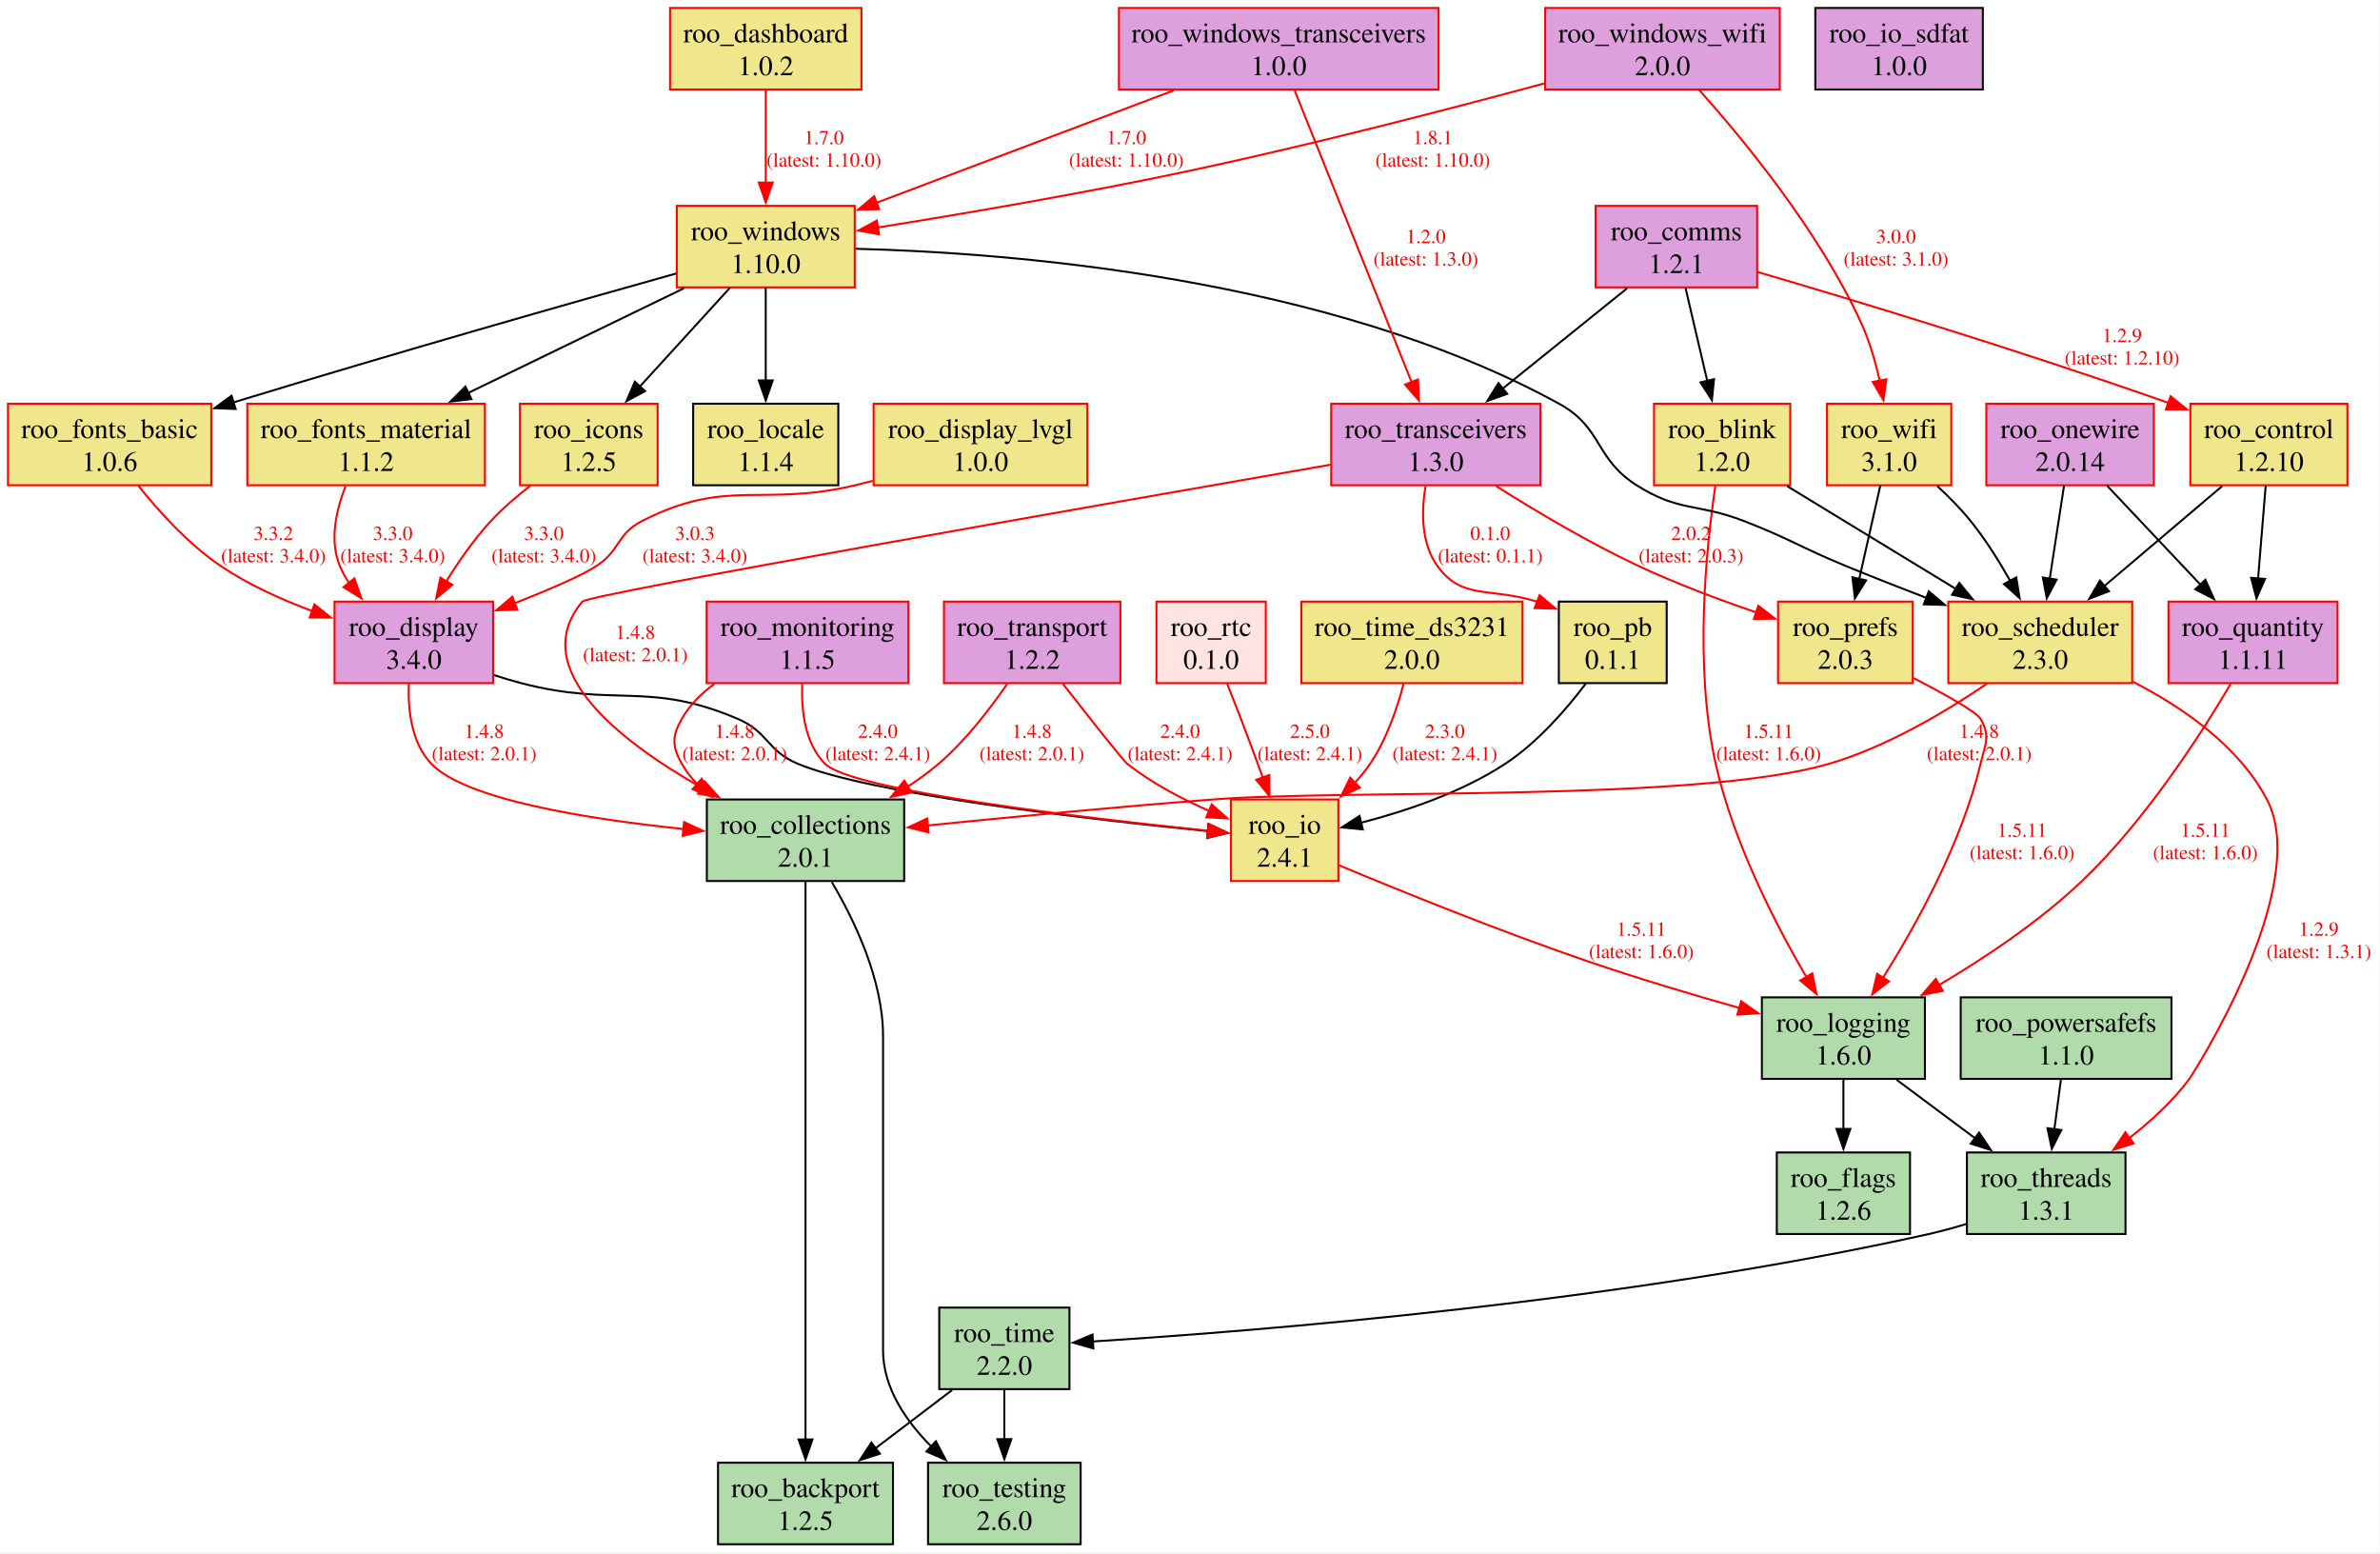
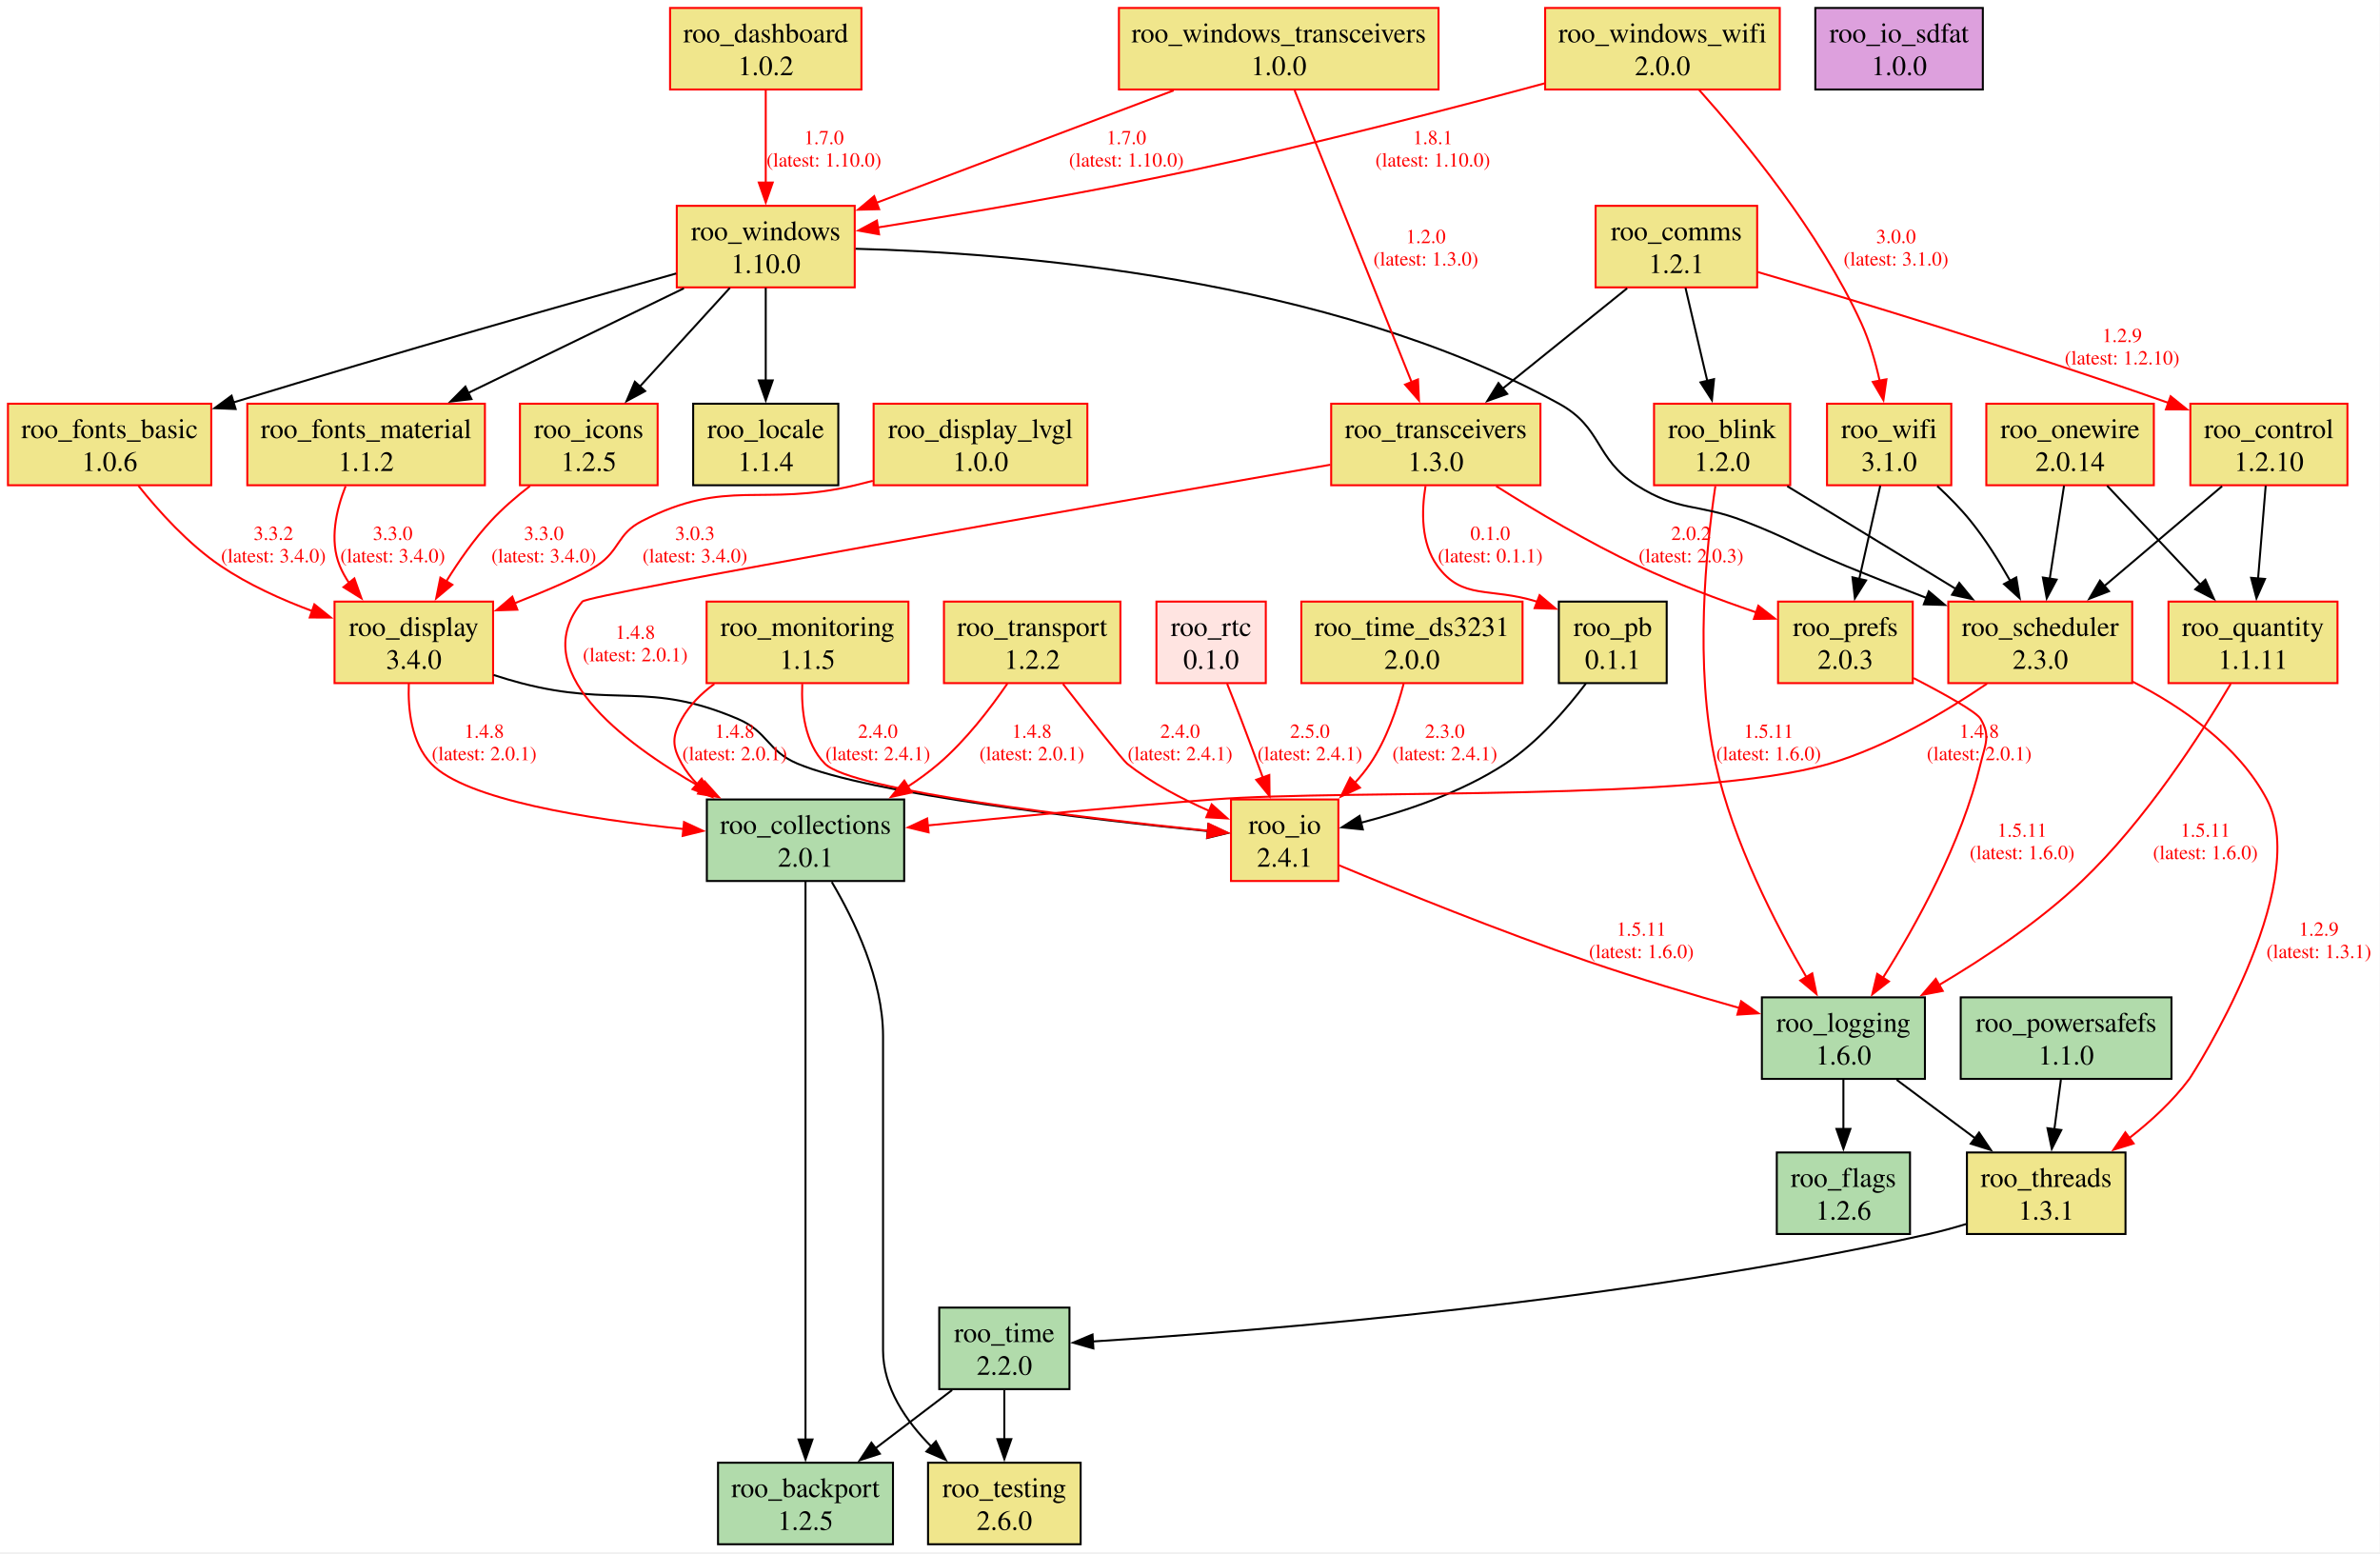
<svg xmlns="http://www.w3.org/2000/svg" width="1197pt" height="781pt" viewBox="0.00 0.00 1197.00 781.00">
  <g id="graph0" class="graph" transform="scale(1 1) rotate(0) translate(4 776.5)">
    <polygon fill="white" stroke="none" points="-4,4 -4,-776.5 1192.85,-776.5 1192.85,4 -4,4" />
    <g id="node1" class="node">
      <polygon fill="#b1dbab" stroke="black" points="445.12,-41 357.12,-41 357.12,0 445.12,0 445.12,-41" />
      <text xml:space="preserve" text-anchor="middle" x="401.12" y="-23.7" font-family="Times,serif" font-size="14.00">roo_backport</text>
      <text xml:space="preserve" text-anchor="middle" x="401.12" y="-7.2" font-family="Times,serif" font-size="14.00">1.2.5</text>
    </g>
    <g id="node2" class="node">
      <polygon fill="khaki" stroke="red" points="896.38,-573.5 827.88,-573.5 827.88,-532.5 896.38,-532.5 896.38,-573.5" />
      <text xml:space="preserve" text-anchor="middle" x="862.12" y="-556.2" font-family="Times,serif" font-size="14.00">roo_blink</text>
      <text xml:space="preserve" text-anchor="middle" x="862.12" y="-539.7" font-family="Times,serif" font-size="14.00">1.2.0</text>
    </g>
    <g id="node16" class="node">
      <polygon fill="#b1dbab" stroke="black" points="964.12,-275 882.12,-275 882.12,-234 964.12,-234 964.12,-275" />
      <text xml:space="preserve" text-anchor="middle" x="923.12" y="-257.7" font-family="Times,serif" font-size="14.00">roo_logging</text>
      <text xml:space="preserve" text-anchor="middle" x="923.12" y="-241.2" font-family="Times,serif" font-size="14.00">1.6.0</text>
    </g>
    <g id="edge1" class="edge">
      <path fill="none" stroke="red" d="M858.72,-532.06C854.18,-501.56 847.91,-441.7 858.88,-392.5 867.64,-353.17 888.97,-311.78 904.66,-284.92" />
      <polygon fill="red" stroke="red" points="907.46,-287.06 909.58,-276.68 901.45,-283.47 907.46,-287.06" />
      <text xml:space="preserve" text-anchor="middle" x="885.5" y="-405.5" font-family="Times,serif" font-size="10.00" fill="red">1.5.11</text>
      <text xml:space="preserve" text-anchor="middle" x="885.5" y="-394.25" font-family="Times,serif" font-size="10.00" fill="red">(latest: 1.6.0)</text>
    </g>
    <g id="node24" class="node">
      <polygon fill="khaki" stroke="red" points="1068.38,-474 975.88,-474 975.88,-433 1068.38,-433 1068.38,-474" />
      <text xml:space="preserve" text-anchor="middle" x="1022.12" y="-456.7" font-family="Times,serif" font-size="14.00">roo_scheduler</text>
      <text xml:space="preserve" text-anchor="middle" x="1022.12" y="-440.2" font-family="Times,serif" font-size="14.00">2.3.0</text>
    </g>
    <g id="edge2" class="edge">
      <path fill="none" stroke="black" d="M894.89,-532.03C919.37,-517.11 953.05,-496.59 979.61,-480.41" />
      <polygon fill="black" stroke="black" points="981.39,-483.42 988.11,-475.23 977.75,-477.44 981.39,-483.42" />
    </g>
    <g id="node3" class="node">
      <polygon fill="#b1dbab" stroke="black" points="450.75,-374.5 351.5,-374.5 351.5,-333.5 450.75,-333.5 450.75,-374.5" />
      <text xml:space="preserve" text-anchor="middle" x="401.12" y="-357.2" font-family="Times,serif" font-size="14.00">roo_collections</text>
      <text xml:space="preserve" text-anchor="middle" x="401.12" y="-340.7" font-family="Times,serif" font-size="14.00">2.0.1</text>
    </g>
    <g id="edge4" class="edge">
      <path fill="none" stroke="black" d="M401.12,-333.21C401.12,-313.51 401.12,-282.41 401.12,-255.5 401.12,-255.5 401.12,-255.5 401.12,-97.5 401.12,-82.7 401.12,-66.28 401.12,-52.51" />
      <polygon fill="black" stroke="black" points="404.63,-52.7 401.13,-42.7 397.63,-52.7 404.63,-52.7" />
    </g>
    <g id="node25" class="node">
-       <polygon fill="#b1dbab" stroke="black" points="539.5,-41 462.75,-41 462.75,0 539.5,0 539.5,-41" />
+       <polygon fill="khaki" stroke="black" points="539.5,-41 462.75,-41 462.75,0 539.5,0 539.5,-41" />
      <text xml:space="preserve" text-anchor="middle" x="501.12" y="-23.7" font-family="Times,serif" font-size="14.00">roo_testing</text>
      <text xml:space="preserve" text-anchor="middle" x="501.12" y="-7.2" font-family="Times,serif" font-size="14.00">2.6.0</text>
    </g>
    <g id="edge3" class="edge">
      <path fill="none" stroke="black" d="M414.33,-333.01C425.64,-313.92 440.12,-283.94 440.12,-255.5 440.12,-255.5 440.12,-255.5 440.12,-97.5 440.12,-78.73 451.59,-61.95 464.57,-48.96" />
      <polygon fill="black" stroke="black" points="466.69,-51.77 471.66,-42.41 461.94,-46.63 466.69,-51.77" />
    </g>
    <g id="node4" class="node">
-       <polygon fill="plum" stroke="red" points="879.75,-673 798.5,-673 798.5,-632 879.75,-632 879.75,-673" />
+       <polygon fill="khaki" stroke="red" points="879.75,-673 798.5,-673 798.5,-632 879.75,-632 879.75,-673" />
      <text xml:space="preserve" text-anchor="middle" x="839.12" y="-655.7" font-family="Times,serif" font-size="14.00">roo_comms</text>
      <text xml:space="preserve" text-anchor="middle" x="839.12" y="-639.2" font-family="Times,serif" font-size="14.00">1.2.1</text>
    </g>
    <g id="edge5" class="edge">
      <path fill="none" stroke="black" d="M843.7,-631.77C846.42,-620.06 849.95,-604.93 853.12,-591.5 853.63,-589.35 854.16,-587.13 854.69,-584.9" />
      <polygon fill="black" stroke="black" points="858.06,-585.86 856.99,-575.32 851.25,-584.23 858.06,-585.86" />
    </g>
    <g id="node5" class="node">
      <polygon fill="khaki" stroke="red" points="1176.62,-573.5 1097.62,-573.5 1097.62,-532.5 1176.62,-532.5 1176.62,-573.5" />
      <text xml:space="preserve" text-anchor="middle" x="1137.12" y="-556.2" font-family="Times,serif" font-size="14.00">roo_control</text>
      <text xml:space="preserve" text-anchor="middle" x="1137.12" y="-539.7" font-family="Times,serif" font-size="14.00">1.2.10</text>
    </g>
    <g id="edge6" class="edge">
      <path fill="none" stroke="red" d="M879.98,-639.73C927.43,-625.83 1008.23,-601.47 1086.81,-573.85" />
      <polygon fill="red" stroke="red" points="1087.69,-577.25 1095.95,-570.61 1085.35,-570.65 1087.69,-577.25" />
      <text xml:space="preserve" text-anchor="middle" x="1063.28" y="-604.5" font-family="Times,serif" font-size="10.00" fill="red">1.2.9</text>
      <text xml:space="preserve" text-anchor="middle" x="1063.28" y="-593.25" font-family="Times,serif" font-size="10.00" fill="red">(latest: 1.2.10)</text>
    </g>
    <g id="node29" class="node">
-       <polygon fill="plum" stroke="red" points="770.75,-573.5 665.5,-573.5 665.5,-532.5 770.75,-532.5 770.75,-573.5" />
+       <polygon fill="khaki" stroke="red" points="770.75,-573.5 665.5,-573.5 665.5,-532.5 770.75,-532.5 770.75,-573.5" />
      <text xml:space="preserve" text-anchor="middle" x="718.12" y="-556.2" font-family="Times,serif" font-size="14.00">roo_transceivers</text>
      <text xml:space="preserve" text-anchor="middle" x="718.12" y="-539.7" font-family="Times,serif" font-size="14.00">1.3.0</text>
    </g>
    <g id="edge7" class="edge">
      <path fill="none" stroke="black" d="M814.35,-631.53C796.24,-616.94 771.48,-596.99 751.61,-580.98" />
      <polygon fill="black" stroke="black" points="754.03,-578.44 744.05,-574.89 749.64,-583.89 754.03,-578.44" />
    </g>
    <g id="node22" class="node">
-       <polygon fill="plum" stroke="red" points="1171.62,-474 1086.62,-474 1086.62,-433 1171.62,-433 1171.62,-474" />
+       <polygon fill="khaki" stroke="red" points="1171.62,-474 1086.62,-474 1086.62,-433 1171.62,-433 1171.62,-474" />
      <text xml:space="preserve" text-anchor="middle" x="1129.12" y="-456.7" font-family="Times,serif" font-size="14.00">roo_quantity</text>
      <text xml:space="preserve" text-anchor="middle" x="1129.12" y="-440.2" font-family="Times,serif" font-size="14.00">1.1.11</text>
    </g>
    <g id="edge8" class="edge">
      <path fill="none" stroke="black" d="M1135.51,-532.27C1134.4,-518.79 1132.91,-500.66 1131.65,-485.29" />
      <polygon fill="black" stroke="black" points="1135.17,-485.39 1130.87,-475.71 1128.19,-485.96 1135.17,-485.39" />
    </g>
    <g id="edge9" class="edge">
      <path fill="none" stroke="black" d="M1113.58,-532.03C1096.44,-517.51 1073.05,-497.67 1054.21,-481.7" />
      <polygon fill="black" stroke="black" points="1056.69,-479.22 1046.8,-475.42 1052.16,-484.55 1056.69,-479.22" />
    </g>
    <g id="node6" class="node">
      <polygon fill="khaki" stroke="red" points="429.25,-772.5 333,-772.5 333,-731.5 429.25,-731.5 429.25,-772.5" />
      <text xml:space="preserve" text-anchor="middle" x="381.12" y="-755.2" font-family="Times,serif" font-size="14.00">roo_dashboard</text>
      <text xml:space="preserve" text-anchor="middle" x="381.12" y="-738.7" font-family="Times,serif" font-size="14.00">1.0.2</text>
    </g>
    <g id="node32" class="node">
      <polygon fill="khaki" stroke="red" points="425.88,-673 336.38,-673 336.38,-632 425.88,-632 425.88,-673" />
      <text xml:space="preserve" text-anchor="middle" x="381.12" y="-655.7" font-family="Times,serif" font-size="14.00">roo_windows</text>
      <text xml:space="preserve" text-anchor="middle" x="381.12" y="-639.2" font-family="Times,serif" font-size="14.00">1.10.0</text>
    </g>
    <g id="edge10" class="edge">
      <path fill="none" stroke="red" d="M381.12,-731.27C381.12,-717.79 381.12,-699.66 381.12,-684.29" />
      <polygon fill="red" stroke="red" points="384.63,-684.71 381.13,-674.71 377.63,-684.71 384.63,-684.71" />
      <text xml:space="preserve" text-anchor="middle" x="410.38" y="-704" font-family="Times,serif" font-size="10.00" fill="red">1.7.0</text>
      <text xml:space="preserve" text-anchor="middle" x="410.38" y="-692.75" font-family="Times,serif" font-size="10.00" fill="red">(latest: 1.10.0)</text>
    </g>
    <g id="node7" class="node">
-       <polygon fill="plum" stroke="red" points="244,-474 164.25,-474 164.25,-433 244,-433 244,-474" />
+       <polygon fill="khaki" stroke="red" points="244,-474 164.25,-474 164.25,-433 244,-433 244,-474" />
      <text xml:space="preserve" text-anchor="middle" x="204.12" y="-456.7" font-family="Times,serif" font-size="14.00">roo_display</text>
      <text xml:space="preserve" text-anchor="middle" x="204.12" y="-440.2" font-family="Times,serif" font-size="14.00">3.4.0</text>
    </g>
    <g id="edge11" class="edge">
      <path fill="none" stroke="red" d="M201.61,-432.72C201.11,-419.65 202.87,-403.03 212.88,-392.5 230.08,-374.38 291.74,-364.62 339.86,-359.64" />
      <polygon fill="red" stroke="red" points="340.02,-363.14 349.63,-358.69 339.34,-356.18 340.02,-363.14" />
      <text xml:space="preserve" text-anchor="middle" x="239.5" y="-405.5" font-family="Times,serif" font-size="10.00" fill="red">1.4.8</text>
      <text xml:space="preserve" text-anchor="middle" x="239.5" y="-394.25" font-family="Times,serif" font-size="10.00" fill="red">(latest: 2.0.1)</text>
    </g>
    <g id="node13" class="node">
      <polygon fill="khaki" stroke="red" points="669.12,-374.5 615.12,-374.5 615.12,-333.5 669.12,-333.5 669.12,-374.5" />
      <text xml:space="preserve" text-anchor="middle" x="642.12" y="-357.2" font-family="Times,serif" font-size="14.00">roo_io</text>
      <text xml:space="preserve" text-anchor="middle" x="642.12" y="-340.7" font-family="Times,serif" font-size="14.00">2.4.1</text>
    </g>
    <g id="edge12" class="edge">
      <path fill="none" stroke="black" d="M244.27,-437.09C248.9,-435.59 253.59,-434.18 258.12,-433 305.64,-420.61 321.97,-434.28 367.12,-415 382.45,-408.45 381.76,-398.95 397.12,-392.5 433.67,-377.15 544.49,-364.47 603.76,-358.57" />
      <polygon fill="black" stroke="black" points="603.77,-362.09 613.38,-357.63 603.09,-355.12 603.77,-362.09" />
    </g>
    <g id="node8" class="node">
      <polygon fill="khaki" stroke="red" points="542.88,-573.5 435.38,-573.5 435.38,-532.5 542.88,-532.5 542.88,-573.5" />
      <text xml:space="preserve" text-anchor="middle" x="489.12" y="-556.2" font-family="Times,serif" font-size="14.00">roo_display_lvgl</text>
      <text xml:space="preserve" text-anchor="middle" x="489.12" y="-539.7" font-family="Times,serif" font-size="14.00">1.0.0</text>
    </g>
    <g id="edge13" class="edge">
      <path fill="none" stroke="red" d="M434.96,-534.73C431.98,-533.94 429.02,-533.19 426.12,-532.5 379.1,-521.33 361.9,-536.52 318.88,-514.5 306.22,-508.02 307.99,-499.83 296.12,-492 288.62,-487.04 271.94,-479.9 254.83,-473.17" />
      <polygon fill="red" stroke="red" points="256.19,-469.94 245.6,-469.6 253.67,-476.47 256.19,-469.94" />
      <text xml:space="preserve" text-anchor="middle" x="345.5" y="-505" font-family="Times,serif" font-size="10.00" fill="red">3.0.3</text>
      <text xml:space="preserve" text-anchor="middle" x="345.5" y="-493.75" font-family="Times,serif" font-size="10.00" fill="red">(latest: 3.4.0)</text>
    </g>
    <g id="node9" class="node">
      <polygon fill="#b1dbab" stroke="black" points="956.62,-197 889.62,-197 889.62,-156 956.62,-156 956.62,-197" />
      <text xml:space="preserve" text-anchor="middle" x="923.12" y="-179.7" font-family="Times,serif" font-size="14.00">roo_flags</text>
      <text xml:space="preserve" text-anchor="middle" x="923.12" y="-163.2" font-family="Times,serif" font-size="14.00">1.2.6</text>
    </g>
    <g id="node10" class="node">
      <polygon fill="khaki" stroke="red" points="102.25,-573.5 0,-573.5 0,-532.5 102.25,-532.5 102.25,-573.5" />
      <text xml:space="preserve" text-anchor="middle" x="51.12" y="-556.2" font-family="Times,serif" font-size="14.00">roo_fonts_basic</text>
      <text xml:space="preserve" text-anchor="middle" x="51.12" y="-539.7" font-family="Times,serif" font-size="14.00">1.0.6</text>
    </g>
    <g id="edge14" class="edge">
      <path fill="none" stroke="red" d="M65.61,-532.24C75.91,-519.34 90.74,-502.92 106.88,-492 120.88,-482.52 137.61,-474.97 153.22,-469.19" />
      <polygon fill="red" stroke="red" points="154.1,-472.6 162.37,-465.98 151.78,-465.99 154.1,-472.6" />
      <text xml:space="preserve" text-anchor="middle" x="133.5" y="-505" font-family="Times,serif" font-size="10.00" fill="red">3.3.2</text>
      <text xml:space="preserve" text-anchor="middle" x="133.5" y="-493.75" font-family="Times,serif" font-size="10.00" fill="red">(latest: 3.4.0)</text>
    </g>
    <g id="node11" class="node">
      <polygon fill="khaki" stroke="red" points="239.88,-573.5 120.38,-573.5 120.38,-532.5 239.88,-532.5 239.88,-573.5" />
      <text xml:space="preserve" text-anchor="middle" x="180.12" y="-556.2" font-family="Times,serif" font-size="14.00">roo_fonts_material</text>
      <text xml:space="preserve" text-anchor="middle" x="180.12" y="-539.7" font-family="Times,serif" font-size="14.00">1.1.2</text>
    </g>
    <g id="edge15" class="edge">
      <path fill="none" stroke="red" d="M169.81,-532.02C165.09,-520.09 161.59,-504.82 166.88,-492 168.12,-488.98 169.74,-486.07 171.61,-483.3" />
      <polygon fill="red" stroke="red" points="174.22,-485.65 177.77,-475.66 168.77,-481.25 174.22,-485.65" />
      <text xml:space="preserve" text-anchor="middle" x="193.5" y="-505" font-family="Times,serif" font-size="10.00" fill="red">3.3.0</text>
      <text xml:space="preserve" text-anchor="middle" x="193.5" y="-493.75" font-family="Times,serif" font-size="10.00" fill="red">(latest: 3.4.0)</text>
    </g>
    <g id="node12" class="node">
      <polygon fill="khaki" stroke="red" points="326.75,-573.5 257.5,-573.5 257.5,-532.5 326.75,-532.5 326.75,-573.5" />
      <text xml:space="preserve" text-anchor="middle" x="292.12" y="-556.2" font-family="Times,serif" font-size="14.00">roo_icons</text>
      <text xml:space="preserve" text-anchor="middle" x="292.12" y="-539.7" font-family="Times,serif" font-size="14.00">1.2.5</text>
    </g>
    <g id="edge16" class="edge">
      <path fill="none" stroke="red" d="M262.58,-532.14C255.71,-526.84 248.71,-520.81 242.88,-514.5 234.47,-505.42 226.74,-494.31 220.42,-484.13" />
      <polygon fill="red" stroke="red" points="223.5,-482.46 215.38,-475.66 217.49,-486.04 223.5,-482.46" />
      <text xml:space="preserve" text-anchor="middle" x="269.5" y="-505" font-family="Times,serif" font-size="10.00" fill="red">3.3.0</text>
      <text xml:space="preserve" text-anchor="middle" x="269.5" y="-493.75" font-family="Times,serif" font-size="10.00" fill="red">(latest: 3.4.0)</text>
    </g>
    <g id="edge17" class="edge">
      <path fill="none" stroke="red" d="M669.44,-341.41C699.79,-328.74 750.39,-308.21 794.88,-293 819.59,-284.55 847.37,-276.28 870.74,-269.67" />
      <polygon fill="red" stroke="red" points="871.68,-273.04 880.36,-266.97 869.79,-266.3 871.68,-273.04" />
      <text xml:space="preserve" text-anchor="middle" x="821.5" y="-306" font-family="Times,serif" font-size="10.00" fill="red">1.5.11</text>
      <text xml:space="preserve" text-anchor="middle" x="821.5" y="-294.75" font-family="Times,serif" font-size="10.00" fill="red">(latest: 1.6.0)</text>
    </g>
    <g id="node14" class="node">
      <polygon fill="plum" stroke="black" points="993.25,-772.5 909,-772.5 909,-731.5 993.25,-731.5 993.25,-772.5" />
      <text xml:space="preserve" text-anchor="middle" x="951.12" y="-755.2" font-family="Times,serif" font-size="14.00">roo_io_sdfat</text>
      <text xml:space="preserve" text-anchor="middle" x="951.12" y="-738.7" font-family="Times,serif" font-size="14.00">1.0.0</text>
    </g>
    <g id="node15" class="node">
      <polygon fill="khaki" stroke="black" points="417.62,-573.5 344.62,-573.5 344.62,-532.5 417.62,-532.5 417.62,-573.5" />
      <text xml:space="preserve" text-anchor="middle" x="381.12" y="-556.2" font-family="Times,serif" font-size="14.00">roo_locale</text>
      <text xml:space="preserve" text-anchor="middle" x="381.12" y="-539.7" font-family="Times,serif" font-size="14.00">1.1.4</text>
    </g>
    <g id="edge18" class="edge">
      <path fill="none" stroke="black" d="M923.12,-233.53C923.12,-225.94 923.12,-217.1 923.12,-208.71" />
      <polygon fill="black" stroke="black" points="926.63,-208.85 923.13,-198.85 919.63,-208.85 926.63,-208.85" />
    </g>
    <g id="node26" class="node">
-       <polygon fill="#b1dbab" stroke="black" points="1065,-197 985.25,-197 985.25,-156 1065,-156 1065,-197" />
+       <polygon fill="khaki" stroke="black" points="1065,-197 985.25,-197 985.25,-156 1065,-156 1065,-197" />
      <text xml:space="preserve" text-anchor="middle" x="1025.12" y="-179.7" font-family="Times,serif" font-size="14.00">roo_threads</text>
      <text xml:space="preserve" text-anchor="middle" x="1025.12" y="-163.2" font-family="Times,serif" font-size="14.00">1.3.1</text>
    </g>
    <g id="edge19" class="edge">
      <path fill="none" stroke="black" d="M949.92,-233.53C961.99,-224.54 976.4,-213.8 989.37,-204.14" />
      <polygon fill="black" stroke="black" points="991.36,-207.02 997.29,-198.24 987.18,-201.41 991.36,-207.02" />
    </g>
    <g id="node17" class="node">
-       <polygon fill="plum" stroke="red" points="452.88,-474 351.38,-474 351.38,-433 452.88,-433 452.88,-474" />
+       <polygon fill="khaki" stroke="red" points="452.88,-474 351.38,-474 351.38,-433 452.88,-433 452.88,-474" />
      <text xml:space="preserve" text-anchor="middle" x="402.12" y="-456.7" font-family="Times,serif" font-size="14.00">roo_monitoring</text>
      <text xml:space="preserve" text-anchor="middle" x="402.12" y="-440.2" font-family="Times,serif" font-size="14.00">1.1.5</text>
    </g>
    <g id="edge20" class="edge">
      <path fill="none" stroke="red" d="M355.27,-432.61C348.71,-427.81 342.86,-421.99 338.88,-415 333.93,-406.31 333.96,-401.21 338.88,-392.5 340.99,-388.77 343.63,-385.36 346.64,-382.27" />
      <polygon fill="red" stroke="red" points="348.88,-384.95 354.16,-375.77 344.3,-379.66 348.88,-384.95" />
      <text xml:space="preserve" text-anchor="middle" x="365.5" y="-405.5" font-family="Times,serif" font-size="10.00" fill="red">1.4.8</text>
      <text xml:space="preserve" text-anchor="middle" x="365.5" y="-394.25" font-family="Times,serif" font-size="10.00" fill="red">(latest: 2.0.1)</text>
    </g>
    <g id="edge21" class="edge">
      <path fill="none" stroke="red" d="M399.49,-432.61C398.94,-419.48 400.69,-402.85 410.88,-392.5 424.21,-378.95 541.39,-365.19 603.64,-358.76" />
      <polygon fill="red" stroke="red" points="603.85,-362.25 613.44,-357.76 603.14,-355.29 603.85,-362.25" />
      <text xml:space="preserve" text-anchor="middle" x="437.5" y="-405.5" font-family="Times,serif" font-size="10.00" fill="red">2.4.0</text>
      <text xml:space="preserve" text-anchor="middle" x="437.5" y="-394.25" font-family="Times,serif" font-size="10.00" fill="red">(latest: 2.4.1)</text>
    </g>
    <g id="node18" class="node">
-       <polygon fill="plum" stroke="red" points="1079.25,-573.5 995,-573.5 995,-532.5 1079.25,-532.5 1079.25,-573.5" />
+       <polygon fill="khaki" stroke="red" points="1079.25,-573.5 995,-573.5 995,-532.5 1079.25,-532.5 1079.25,-573.5" />
      <text xml:space="preserve" text-anchor="middle" x="1037.12" y="-556.2" font-family="Times,serif" font-size="14.00">roo_onewire</text>
      <text xml:space="preserve" text-anchor="middle" x="1037.12" y="-539.7" font-family="Times,serif" font-size="14.00">2.0.14</text>
    </g>
    <g id="edge23" class="edge">
      <path fill="none" stroke="black" d="M1055.74,-532.27C1069.33,-517.86 1087.94,-498.14 1103.02,-482.17" />
      <polygon fill="black" stroke="black" points="1105.18,-484.98 1109.5,-475.3 1100.09,-480.17 1105.18,-484.98" />
    </g>
    <g id="edge22" class="edge">
      <path fill="none" stroke="black" d="M1034.09,-532.27C1032.02,-518.79 1029.23,-500.66 1026.86,-485.29" />
      <polygon fill="black" stroke="black" points="1030.37,-485.05 1025.39,-475.7 1023.45,-486.11 1030.37,-485.05" />
    </g>
    <g id="node19" class="node">
      <polygon fill="khaki" stroke="black" points="834.25,-474 780,-474 780,-433 834.25,-433 834.25,-474" />
      <text xml:space="preserve" text-anchor="middle" x="807.12" y="-456.7" font-family="Times,serif" font-size="14.00">roo_pb</text>
      <text xml:space="preserve" text-anchor="middle" x="807.12" y="-440.2" font-family="Times,serif" font-size="14.00">0.1.1</text>
    </g>
    <g id="edge24" class="edge">
      <path fill="none" stroke="black" d="M793.58,-432.78C783.71,-419.73 769.28,-403.13 753.12,-392.5 731.13,-378.03 703,-368.61 680.56,-362.82" />
      <polygon fill="black" stroke="black" points="681.42,-359.43 670.88,-360.48 679.78,-366.23 681.42,-359.43" />
    </g>
    <g id="node20" class="node">
      <polygon fill="#b1dbab" stroke="black" points="1088.12,-275 982.12,-275 982.12,-234 1088.12,-234 1088.12,-275" />
      <text xml:space="preserve" text-anchor="middle" x="1035.12" y="-257.7" font-family="Times,serif" font-size="14.00">roo_powersafefs</text>
      <text xml:space="preserve" text-anchor="middle" x="1035.12" y="-241.2" font-family="Times,serif" font-size="14.00">1.1.0</text>
    </g>
    <g id="edge25" class="edge">
      <path fill="none" stroke="black" d="M1032.5,-233.53C1031.5,-225.94 1030.34,-217.1 1029.23,-208.71" />
      <polygon fill="black" stroke="black" points="1032.71,-208.29 1027.93,-198.84 1025.77,-209.21 1032.71,-208.29" />
    </g>
    <g id="node21" class="node">
      <polygon fill="khaki" stroke="red" points="958,-474 890.25,-474 890.25,-433 958,-433 958,-474" />
      <text xml:space="preserve" text-anchor="middle" x="924.12" y="-456.7" font-family="Times,serif" font-size="14.00">roo_prefs</text>
      <text xml:space="preserve" text-anchor="middle" x="924.12" y="-440.2" font-family="Times,serif" font-size="14.00">2.0.3</text>
    </g>
    <g id="edge26" class="edge">
      <path fill="none" stroke="red" d="M958.41,-435.54C974.24,-427.37 990.02,-418.57 992.12,-415 997.21,-406.39 994.44,-402.23 992.12,-392.5 982.68,-352.75 959.78,-311.45 942.94,-284.72" />
      <polygon fill="red" stroke="red" points="946,-283.01 937.64,-276.5 940.12,-286.8 946,-283.01" />
      <text xml:space="preserve" text-anchor="middle" x="1012.99" y="-355.75" font-family="Times,serif" font-size="10.00" fill="red">1.5.11</text>
      <text xml:space="preserve" text-anchor="middle" x="1012.99" y="-344.5" font-family="Times,serif" font-size="10.00" fill="red">(latest: 1.6.0)</text>
    </g>
    <g id="edge27" class="edge">
      <path fill="none" stroke="red" d="M1117.94,-432.67C1103.11,-407.56 1075.07,-363.9 1043.12,-333.5 1021.71,-313.11 994.27,-294.83 971.04,-281.09" />
      <polygon fill="red" stroke="red" points="973.09,-278.23 962.68,-276.25 969.58,-284.29 973.09,-278.23" />
      <text xml:space="preserve" text-anchor="middle" x="1105.17" y="-355.75" font-family="Times,serif" font-size="10.00" fill="red">1.5.11</text>
      <text xml:space="preserve" text-anchor="middle" x="1105.17" y="-344.5" font-family="Times,serif" font-size="10.00" fill="red">(latest: 1.6.0)</text>
    </g>
    <g id="node23" class="node">
      <polygon fill="mistyrose" stroke="red" points="632.62,-474 577.62,-474 577.62,-433 632.62,-433 632.62,-474" />
      <text xml:space="preserve" text-anchor="middle" x="605.12" y="-456.7" font-family="Times,serif" font-size="14.00">roo_rtc</text>
      <text xml:space="preserve" text-anchor="middle" x="605.12" y="-440.2" font-family="Times,serif" font-size="14.00">0.1.0</text>
    </g>
    <g id="edge28" class="edge">
      <path fill="none" stroke="red" d="M613.17,-432.69C615.45,-426.99 617.92,-420.76 620.12,-415 623.81,-405.39 627.71,-394.88 631.18,-385.37" />
      <polygon fill="red" stroke="red" points="634.39,-386.8 634.52,-376.2 627.81,-384.4 634.39,-386.8" />
      <text xml:space="preserve" text-anchor="middle" x="654.78" y="-405.5" font-family="Times,serif" font-size="10.00" fill="red">2.5.0</text>
      <text xml:space="preserve" text-anchor="middle" x="654.78" y="-394.25" font-family="Times,serif" font-size="10.00" fill="red">(latest: 2.4.1)</text>
    </g>
    <g id="edge29" class="edge">
      <path fill="none" stroke="red" d="M995.35,-432.74C974.81,-418.77 945.13,-401.05 916.12,-392.5 849.93,-373 674.93,-379.77 606.12,-374.5 557.84,-370.8 503.26,-365.56 462.57,-361.44" />
      <polygon fill="red" stroke="red" points="463.02,-357.97 452.71,-360.44 462.31,-364.93 463.02,-357.97" />
      <text xml:space="preserve" text-anchor="middle" x="991.42" y="-405.5" font-family="Times,serif" font-size="10.00" fill="red">1.4.8</text>
      <text xml:space="preserve" text-anchor="middle" x="991.42" y="-394.25" font-family="Times,serif" font-size="10.00" fill="red">(latest: 2.0.1)</text>
    </g>
    <g id="edge30" class="edge">
      <path fill="none" stroke="red" d="M1068.68,-433.71C1093.53,-421 1121.86,-401.54 1136.12,-374.5 1159.27,-330.61 1098.81,-236.27 1097.12,-234 1088.83,-222.84 1077.79,-212.71 1066.86,-204.21" />
      <polygon fill="red" stroke="red" points="1069.09,-201.51 1058.97,-198.37 1064.92,-207.13 1069.09,-201.51" />
      <text xml:space="preserve" text-anchor="middle" x="1162.23" y="-306" font-family="Times,serif" font-size="10.00" fill="red">1.2.9</text>
      <text xml:space="preserve" text-anchor="middle" x="1162.23" y="-294.75" font-family="Times,serif" font-size="10.00" fill="red">(latest: 1.3.1)</text>
    </g>
    <g id="node27" class="node">
      <polygon fill="#b1dbab" stroke="black" points="533.88,-119 468.38,-119 468.38,-78 533.88,-78 533.88,-119" />
      <text xml:space="preserve" text-anchor="middle" x="501.12" y="-101.7" font-family="Times,serif" font-size="14.00">roo_time</text>
      <text xml:space="preserve" text-anchor="middle" x="501.12" y="-85.2" font-family="Times,serif" font-size="14.00">2.2.0</text>
    </g>
    <g id="edge31" class="edge">
      <path fill="none" stroke="black" d="M984.8,-161C978.6,-159.11 972.23,-157.37 966.12,-156 813.93,-121.96 628.81,-107.21 545.5,-101.96" />
      <polygon fill="black" stroke="black" points="545.91,-98.47 535.71,-101.36 545.48,-105.46 545.91,-98.47" />
    </g>
    <g id="edge33" class="edge">
      <path fill="none" stroke="black" d="M474.85,-77.53C463.02,-68.54 448.89,-57.8 436.18,-48.14" />
      <polygon fill="black" stroke="black" points="438.51,-45.51 428.43,-42.25 434.27,-51.09 438.51,-45.51" />
    </g>
    <g id="edge32" class="edge">
      <path fill="none" stroke="black" d="M501.12,-77.53C501.12,-69.94 501.12,-61.1 501.12,-52.71" />
      <polygon fill="black" stroke="black" points="504.63,-52.85 501.13,-42.85 497.63,-52.85 504.63,-52.85" />
    </g>
    <g id="node28" class="node">
      <polygon fill="khaki" stroke="red" points="761.75,-474 650.5,-474 650.5,-433 761.75,-433 761.75,-474" />
      <text xml:space="preserve" text-anchor="middle" x="706.12" y="-456.7" font-family="Times,serif" font-size="14.00">roo_time_ds3231</text>
      <text xml:space="preserve" text-anchor="middle" x="706.12" y="-440.2" font-family="Times,serif" font-size="14.00">2.0.0</text>
    </g>
    <g id="edge34" class="edge">
      <path fill="none" stroke="red" d="M701.94,-432.67C698.7,-420.37 693.35,-404.65 685.12,-392.5 682.82,-389.1 680.14,-385.82 677.26,-382.71" />
      <polygon fill="red" stroke="red" points="679.97,-380.46 670.38,-375.96 675.07,-385.46 679.97,-380.46" />
      <text xml:space="preserve" text-anchor="middle" x="722.66" y="-405.5" font-family="Times,serif" font-size="10.00" fill="red">2.3.0</text>
      <text xml:space="preserve" text-anchor="middle" x="722.66" y="-394.25" font-family="Times,serif" font-size="10.00" fill="red">(latest: 2.4.1)</text>
    </g>
    <g id="edge36" class="edge">
      <path fill="none" stroke="red" d="M665.07,-542.81C550.9,-522.97 291.9,-477.63 288.88,-474 260.74,-440.29 307.53,-403.89 349.01,-380.35" />
      <polygon fill="red" stroke="red" points="350.43,-383.56 357.51,-375.67 347.06,-377.43 350.43,-383.56" />
      <text xml:space="preserve" text-anchor="middle" x="315.5" y="-455.25" font-family="Times,serif" font-size="10.00" fill="red">1.4.8</text>
      <text xml:space="preserve" text-anchor="middle" x="315.5" y="-444" font-family="Times,serif" font-size="10.00" fill="red">(latest: 2.0.1)</text>
    </g>
    <g id="edge35" class="edge">
      <path fill="none" stroke="red" d="M712.95,-532.1C710.88,-519.46 710.64,-503.4 718.88,-492 731.52,-474.5 744.93,-481.49 769.18,-473.93" />
      <polygon fill="red" stroke="red" points="770.32,-477.24 778.43,-470.42 767.83,-470.7 770.32,-477.24" />
      <text xml:space="preserve" text-anchor="middle" x="745.5" y="-505" font-family="Times,serif" font-size="10.00" fill="red">0.1.0</text>
      <text xml:space="preserve" text-anchor="middle" x="745.5" y="-493.75" font-family="Times,serif" font-size="10.00" fill="red">(latest: 0.1.1)</text>
    </g>
    <g id="edge37" class="edge">
      <path fill="none" stroke="red" d="M748.48,-532.07C768.29,-519.57 795,-503.68 819.88,-492 838.85,-483.09 860.57,-474.97 879.25,-468.58" />
      <polygon fill="red" stroke="red" points="880.34,-471.91 888.71,-465.41 878.12,-465.27 880.34,-471.91" />
      <text xml:space="preserve" text-anchor="middle" x="846.5" y="-505" font-family="Times,serif" font-size="10.00" fill="red">2.0.2</text>
      <text xml:space="preserve" text-anchor="middle" x="846.5" y="-493.75" font-family="Times,serif" font-size="10.00" fill="red">(latest: 2.0.3)</text>
    </g>
    <g id="node30" class="node">
-       <polygon fill="plum" stroke="red" points="559.5,-474 470.75,-474 470.75,-433 559.5,-433 559.5,-474" />
+       <polygon fill="khaki" stroke="red" points="559.5,-474 470.75,-474 470.75,-433 559.5,-433 559.5,-474" />
      <text xml:space="preserve" text-anchor="middle" x="515.12" y="-456.7" font-family="Times,serif" font-size="14.00">roo_transport</text>
      <text xml:space="preserve" text-anchor="middle" x="515.12" y="-440.2" font-family="Times,serif" font-size="14.00">1.2.2</text>
    </g>
    <g id="edge38" class="edge">
      <path fill="none" stroke="red" d="M502.64,-432.75C494.02,-420.17 481.69,-404.12 468.12,-392.5 463.26,-388.33 457.86,-384.41 452.3,-380.79" />
      <polygon fill="red" stroke="red" points="454.5,-378.03 444.14,-375.77 450.83,-383.99 454.5,-378.03" />
      <text xml:space="preserve" text-anchor="middle" x="514.94" y="-405.5" font-family="Times,serif" font-size="10.00" fill="red">1.4.8</text>
      <text xml:space="preserve" text-anchor="middle" x="514.94" y="-394.25" font-family="Times,serif" font-size="10.00" fill="red">(latest: 2.0.1)</text>
    </g>
    <g id="edge39" class="edge">
      <path fill="none" stroke="red" d="M530.61,-432.6C543.78,-415.76 560.85,-394.1 562.88,-392.5 575.23,-382.7 590.57,-374.7 604.44,-368.63" />
      <polygon fill="red" stroke="red" points="605.4,-372.02 613.3,-364.96 602.72,-365.56 605.4,-372.02" />
      <text xml:space="preserve" text-anchor="middle" x="589.5" y="-405.5" font-family="Times,serif" font-size="10.00" fill="red">2.4.0</text>
      <text xml:space="preserve" text-anchor="middle" x="589.5" y="-394.25" font-family="Times,serif" font-size="10.00" fill="red">(latest: 2.4.1)</text>
    </g>
    <g id="node31" class="node">
      <polygon fill="khaki" stroke="red" points="977.38,-573.5 914.88,-573.5 914.88,-532.5 977.38,-532.5 977.38,-573.5" />
      <text xml:space="preserve" text-anchor="middle" x="946.12" y="-556.2" font-family="Times,serif" font-size="14.00">roo_wifi</text>
      <text xml:space="preserve" text-anchor="middle" x="946.12" y="-539.7" font-family="Times,serif" font-size="14.00">3.1.0</text>
    </g>
    <g id="edge40" class="edge">
      <path fill="none" stroke="black" d="M941.67,-532.27C938.63,-518.79 934.54,-500.66 931.07,-485.29" />
      <polygon fill="black" stroke="black" points="934.52,-484.66 928.9,-475.68 927.69,-486.2 934.52,-484.66" />
    </g>
    <g id="edge41" class="edge">
      <path fill="none" stroke="black" d="M970.32,-532.11C976.17,-526.72 982.16,-520.66 987.12,-514.5 994.54,-505.31 1001.41,-494.36 1007.06,-484.35" />
      <polygon fill="black" stroke="black" points="1010.06,-486.16 1011.76,-475.71 1003.91,-482.82 1010.06,-486.16" />
    </g>
    <g id="edge42" class="edge">
      <path fill="none" stroke="black" d="M336.08,-638.98C284.58,-624.55 197.47,-599.82 113.26,-574.12" />
      <polygon fill="black" stroke="black" points="114.51,-570.84 103.92,-571.26 112.46,-577.53 114.51,-570.84" />
    </g>
    <g id="edge43" class="edge">
      <path fill="none" stroke="black" d="M339.96,-631.53C308.53,-616.29 265.03,-595.19 231.34,-578.85" />
      <polygon fill="black" stroke="black" points="233.12,-575.82 222.59,-574.6 230.06,-582.11 233.12,-575.82" />
    </g>
    <g id="edge45" class="edge">
      <path fill="none" stroke="black" d="M363.11,-631.77C350.09,-617.5 332.29,-598.01 317.78,-582.11" />
      <polygon fill="black" stroke="black" points="320.46,-579.85 311.13,-574.82 315.29,-584.56 320.46,-579.85" />
    </g>
    <g id="edge44" class="edge">
      <path fill="none" stroke="black" d="M381.12,-631.77C381.12,-618.29 381.12,-600.16 381.12,-584.79" />
      <polygon fill="black" stroke="black" points="384.63,-585.21 381.13,-575.21 377.63,-585.21 384.63,-585.21" />
    </g>
    <g id="edge46" class="edge">
      <path fill="none" stroke="black" d="M426.31,-651.41C503.56,-649.44 663.94,-637.23 780.12,-573.5 802.17,-561.4 797.9,-545.99 819.12,-532.5 840.48,-518.93 849.53,-523.62 873.12,-514.5 896.24,-505.57 901.22,-501.43 924.12,-492 937.28,-486.58 951.54,-480.98 964.99,-475.81" />
      <polygon fill="black" stroke="black" points="966.07,-479.15 974.16,-472.31 963.57,-472.61 966.07,-479.15" />
    </g>
    <g id="node33" class="node">
-       <polygon fill="plum" stroke="red" points="719.5,-772.5 558.75,-772.5 558.75,-731.5 719.5,-731.5 719.5,-772.5" />
+       <polygon fill="khaki" stroke="red" points="719.5,-772.5 558.75,-772.5 558.75,-731.5 719.5,-731.5 719.5,-772.5" />
      <text xml:space="preserve" text-anchor="middle" x="639.12" y="-755.2" font-family="Times,serif" font-size="14.00">roo_windows_transceivers</text>
      <text xml:space="preserve" text-anchor="middle" x="639.12" y="-738.7" font-family="Times,serif" font-size="14.00">1.0.0</text>
    </g>
    <g id="edge47" class="edge">
      <path fill="none" stroke="red" d="M647.13,-731.03C661.01,-696.42 689.6,-625.13 705.95,-584.37" />
      <polygon fill="red" stroke="red" points="709.17,-585.72 709.65,-575.14 702.68,-583.12 709.17,-585.72" />
      <text xml:space="preserve" text-anchor="middle" x="713.1" y="-654.25" font-family="Times,serif" font-size="10.00" fill="red">1.2.0</text>
      <text xml:space="preserve" text-anchor="middle" x="713.1" y="-643" font-family="Times,serif" font-size="10.00" fill="red">(latest: 1.3.0)</text>
    </g>
    <g id="edge48" class="edge">
      <path fill="none" stroke="red" d="M586.29,-731.03C542.71,-714.56 481.06,-691.26 436.73,-674.51" />
      <polygon fill="red" stroke="red" points="438.15,-671.31 427.55,-671.05 435.67,-677.86 438.15,-671.31" />
      <text xml:space="preserve" text-anchor="middle" x="562.48" y="-704" font-family="Times,serif" font-size="10.00" fill="red">1.7.0</text>
      <text xml:space="preserve" text-anchor="middle" x="562.48" y="-692.75" font-family="Times,serif" font-size="10.00" fill="red">(latest: 1.10.0)</text>
    </g>
    <g id="node34" class="node">
-       <polygon fill="plum" stroke="red" points="891.12,-772.5 773.12,-772.5 773.12,-731.5 891.12,-731.5 891.12,-772.5" />
+       <polygon fill="khaki" stroke="red" points="891.12,-772.5 773.12,-772.5 773.12,-731.5 891.12,-731.5 891.12,-772.5" />
      <text xml:space="preserve" text-anchor="middle" x="832.12" y="-755.2" font-family="Times,serif" font-size="14.00">roo_windows_wifi</text>
      <text xml:space="preserve" text-anchor="middle" x="832.12" y="-738.7" font-family="Times,serif" font-size="14.00">2.0.0</text>
    </g>
    <g id="edge49" class="edge">
      <path fill="none" stroke="red" d="M850.55,-731.3C873.14,-706.06 911.03,-660.05 932.12,-614 936.27,-604.94 939.26,-594.53 941.37,-584.96" />
      <polygon fill="red" stroke="red" points="944.77,-585.8 943.25,-575.32 937.9,-584.46 944.77,-585.8" />
      <text xml:space="preserve" text-anchor="middle" x="949.57" y="-654.25" font-family="Times,serif" font-size="10.00" fill="red">3.0.0</text>
      <text xml:space="preserve" text-anchor="middle" x="949.57" y="-643" font-family="Times,serif" font-size="10.00" fill="red">(latest: 3.1.0)</text>
    </g>
    <g id="edge50" class="edge">
      <path fill="none" stroke="red" d="M772.77,-734.57C725.22,-721.74 656.69,-703.96 596.12,-691 542.56,-679.54 480.92,-669.06 437.41,-662.11" />
      <polygon fill="red" stroke="red" points="438.12,-658.68 427.7,-660.57 437.03,-665.6 438.12,-658.68" />
      <text xml:space="preserve" text-anchor="middle" x="716.6" y="-704" font-family="Times,serif" font-size="10.00" fill="red">1.8.1</text>
      <text xml:space="preserve" text-anchor="middle" x="716.6" y="-692.75" font-family="Times,serif" font-size="10.00" fill="red">(latest: 1.10.0)</text>
    </g>
  </g>
</svg>
